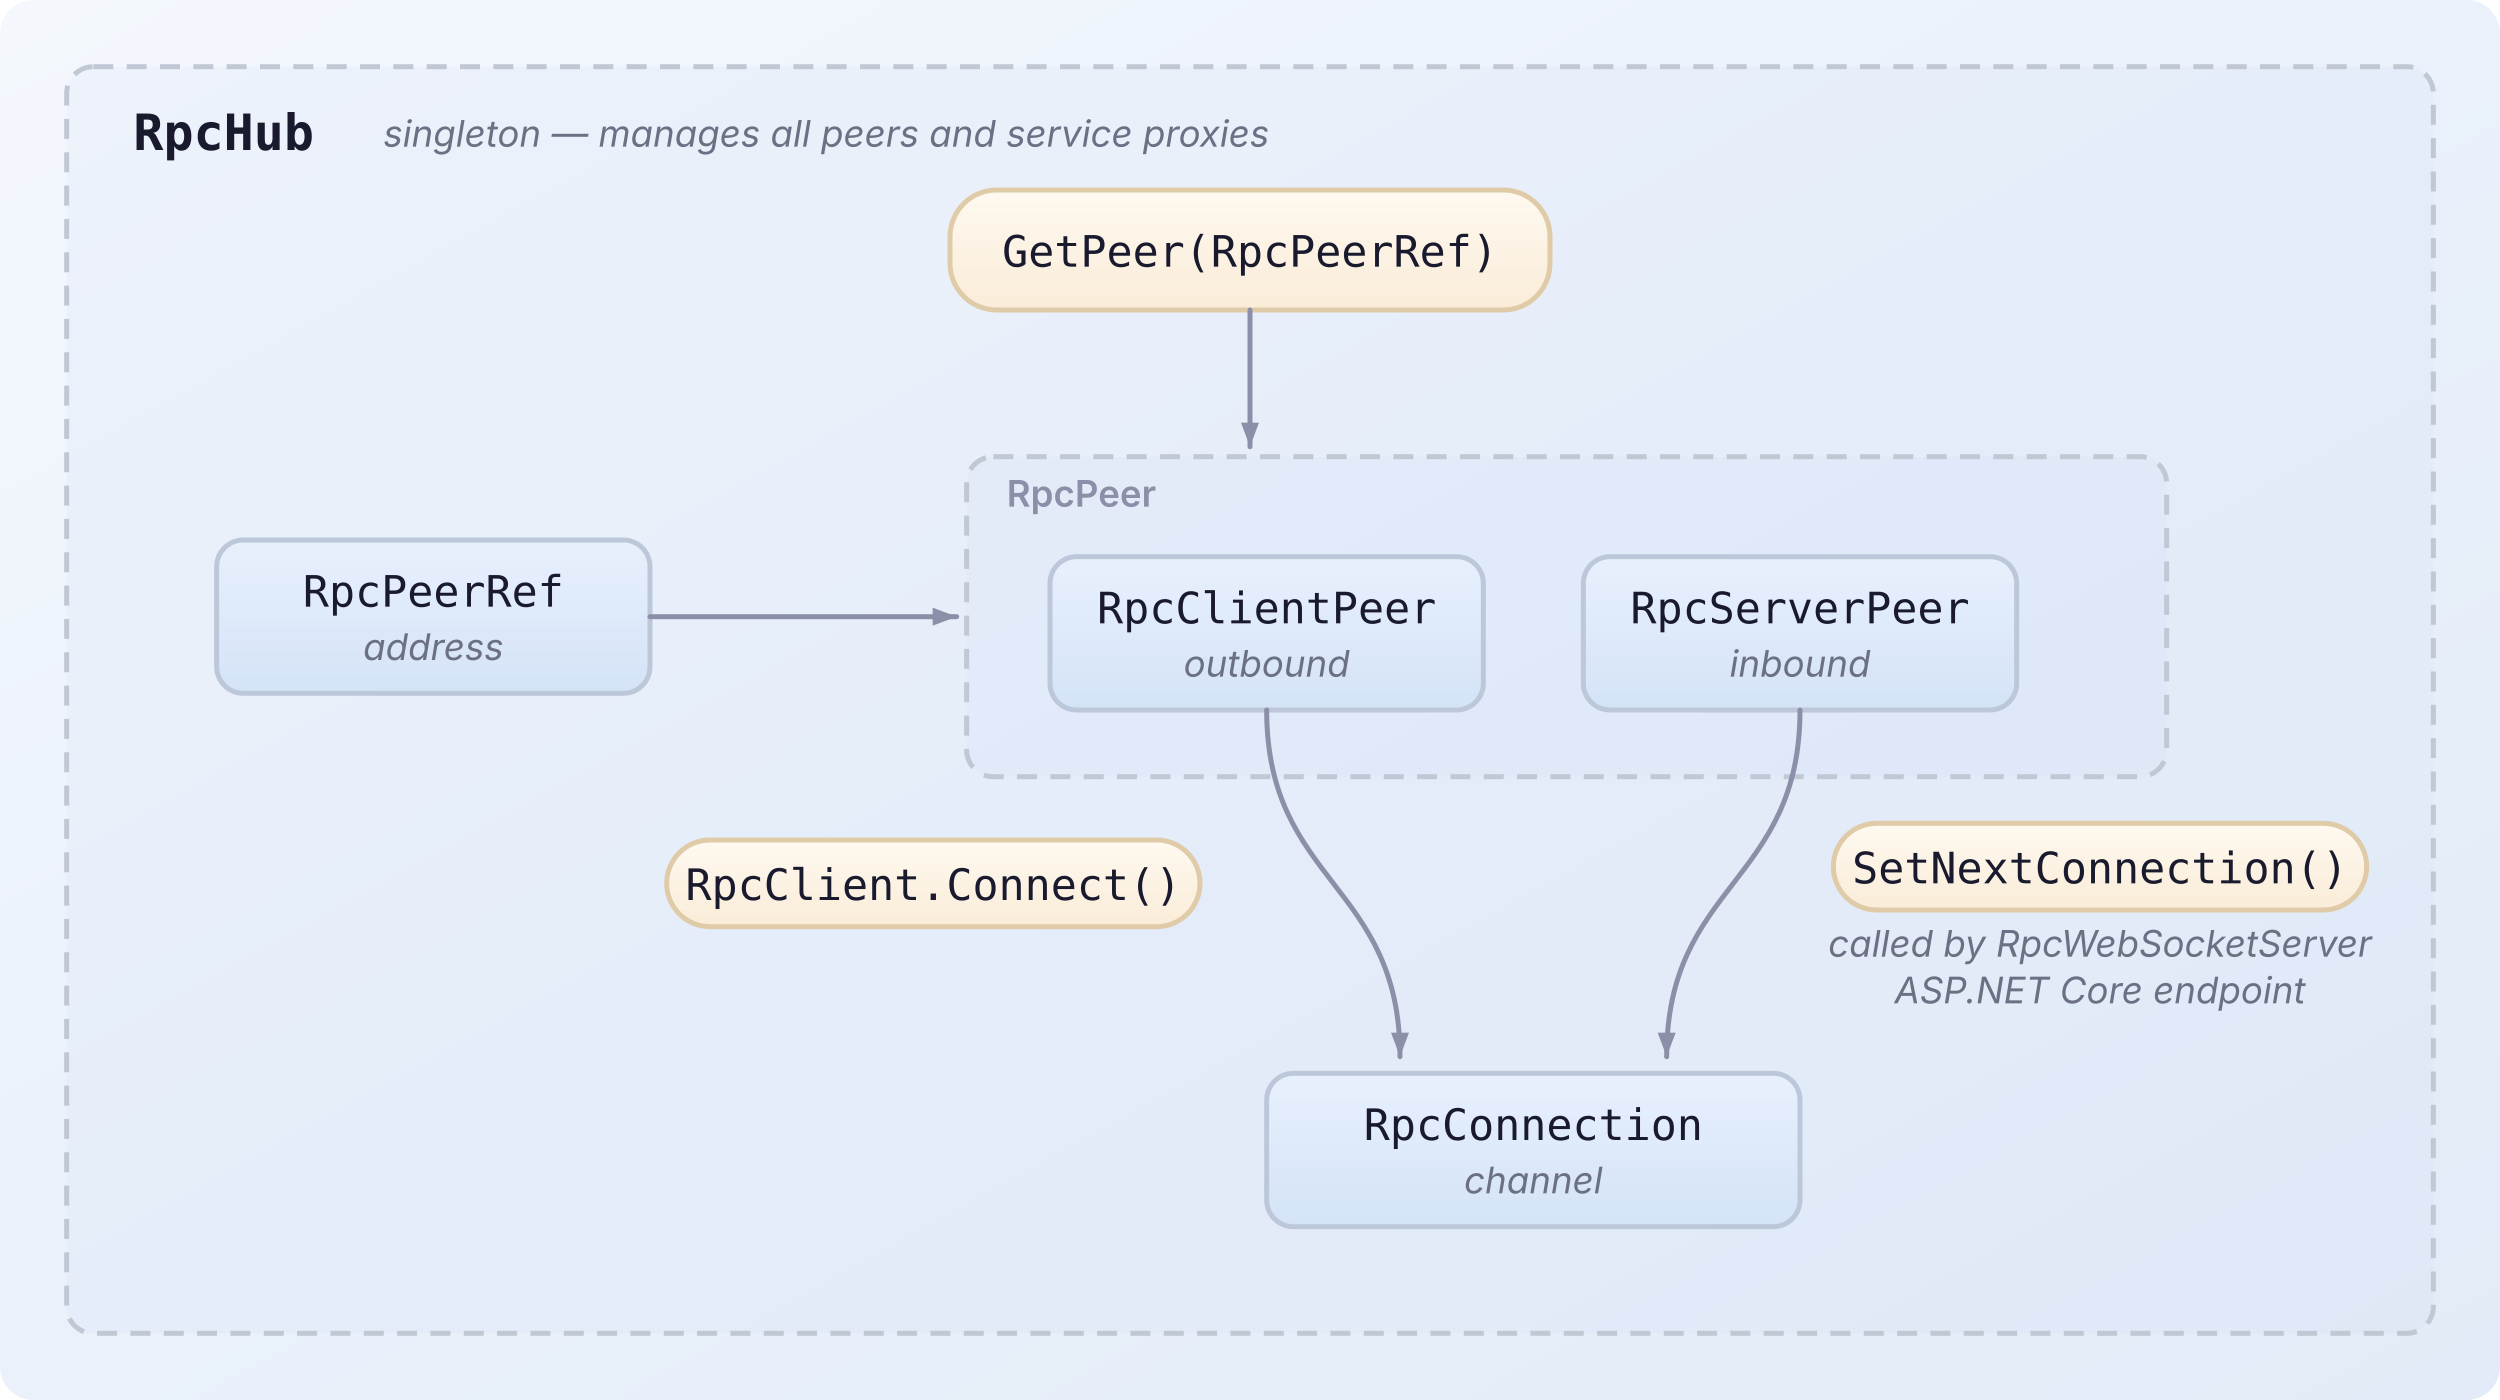
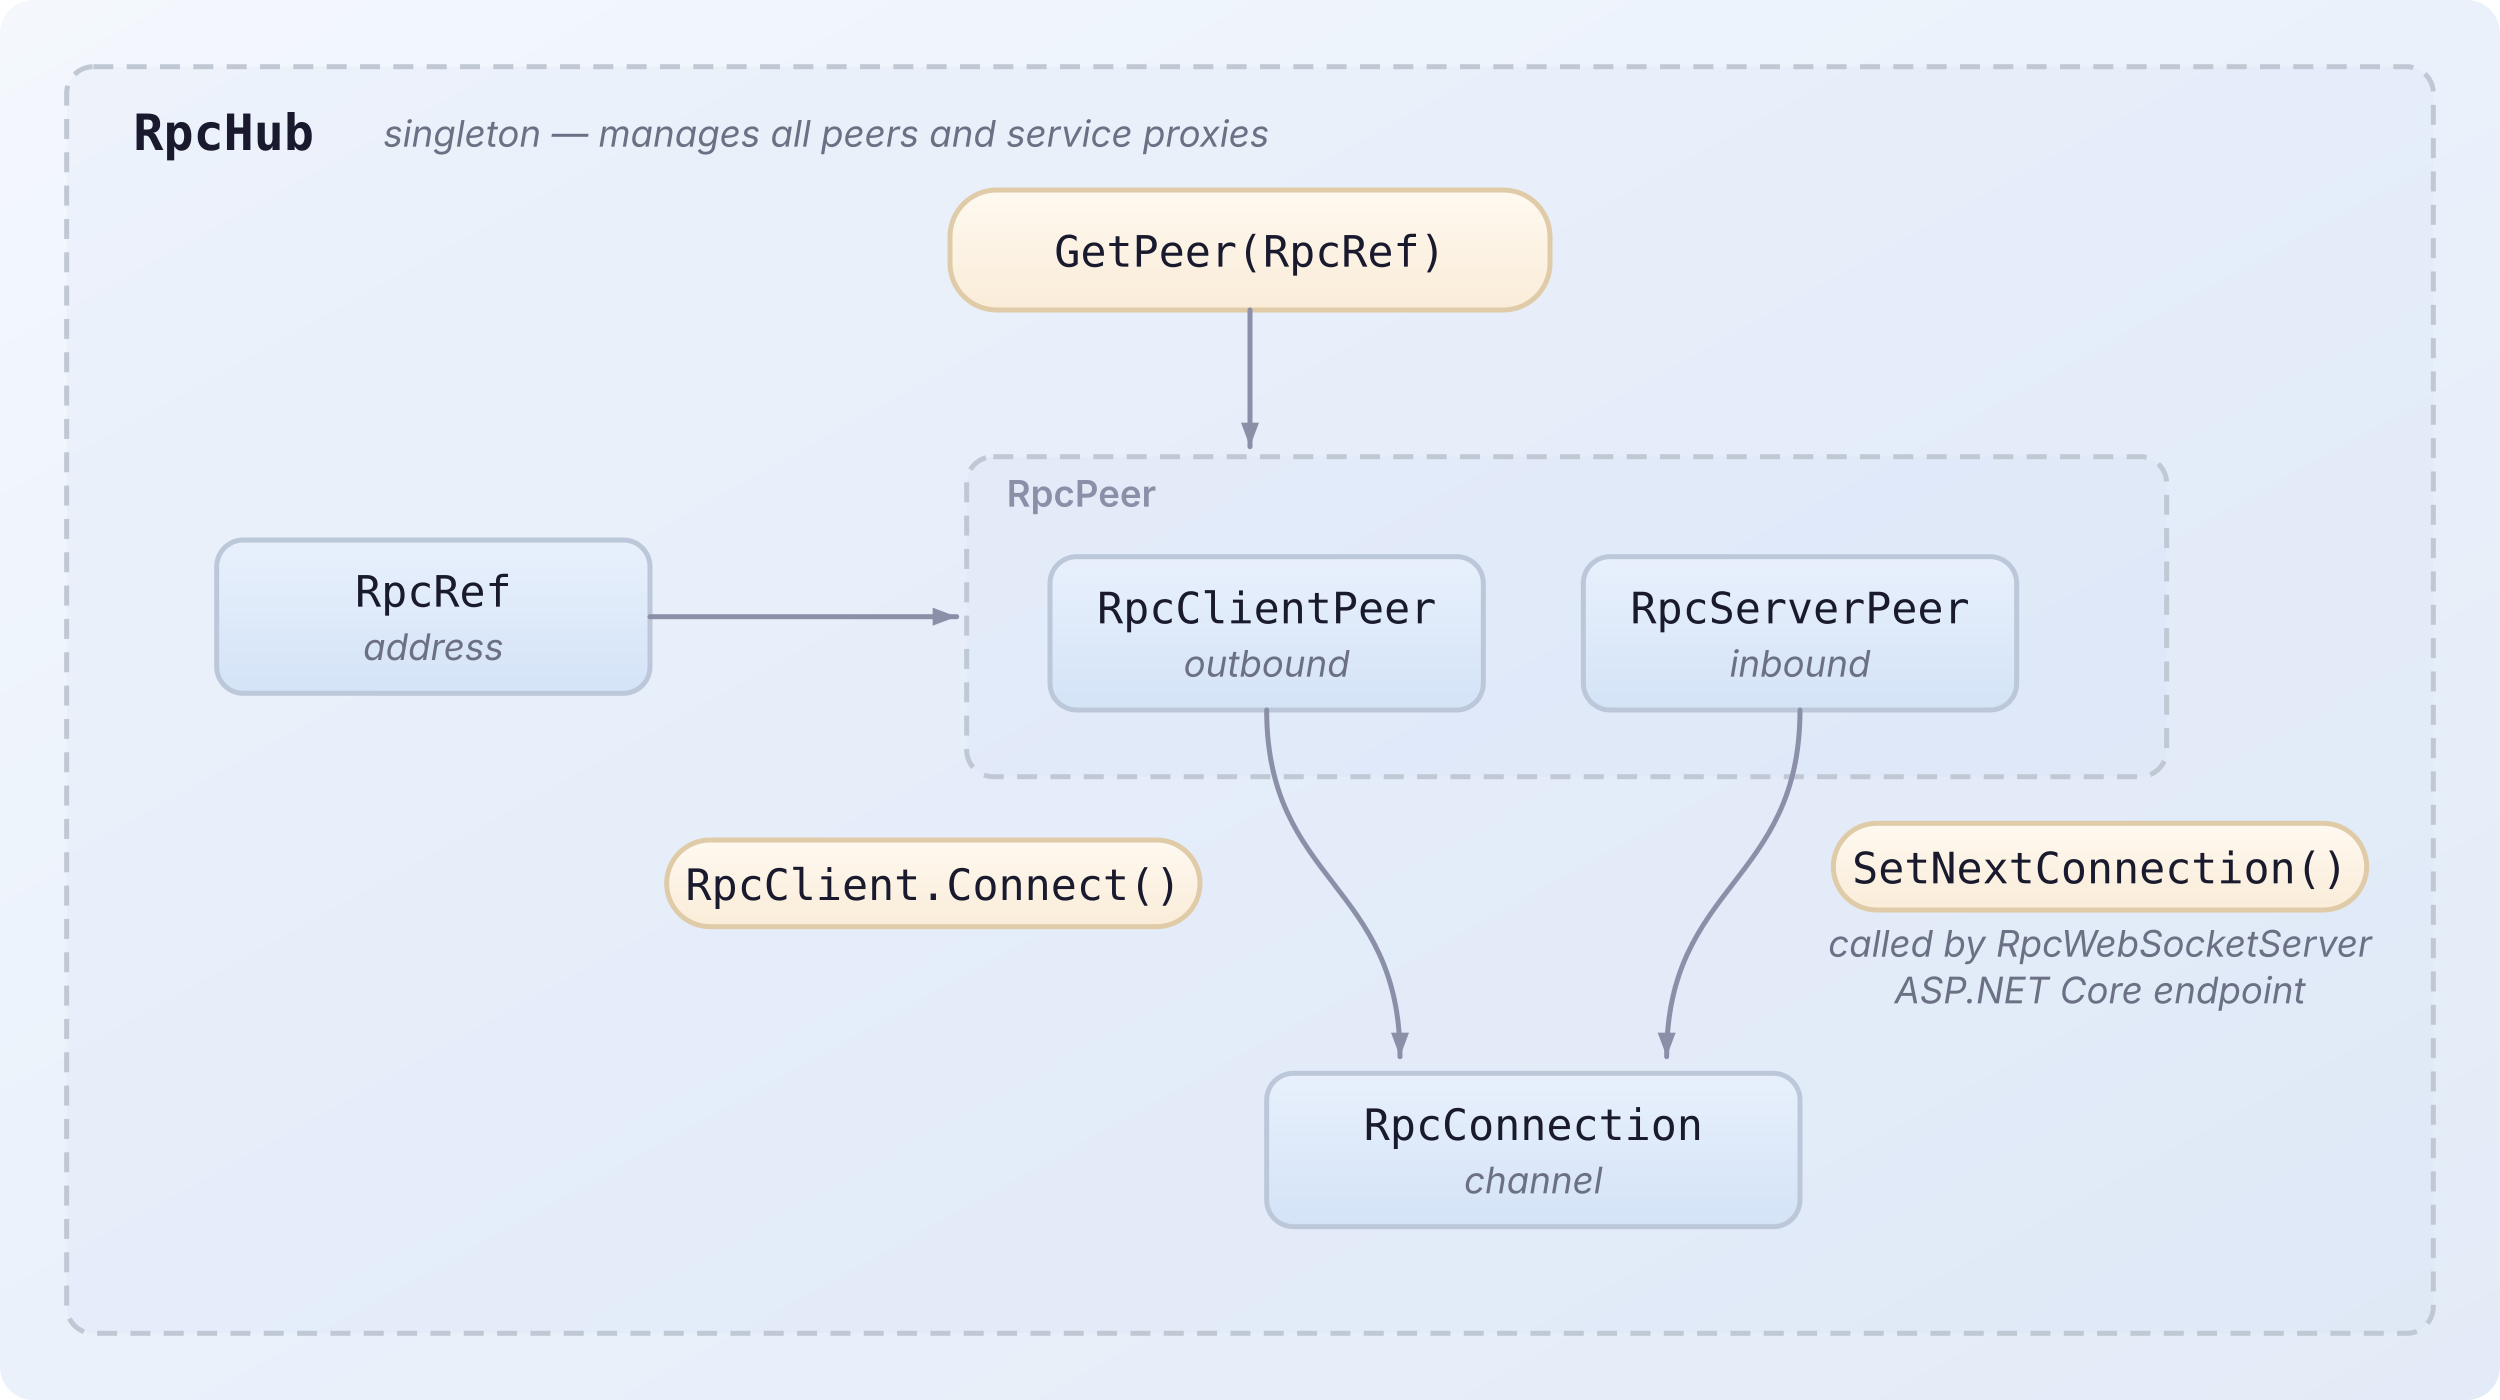
<svg xmlns="http://www.w3.org/2000/svg" viewBox="0 0 750 420" width="100%">
  <defs>
    <linearGradient id="bgGrad" x1="0%" y1="0%" x2="100%" y2="100%">
      <stop offset="0%" stop-color="#f4f8fd" />
      <stop offset="50%" stop-color="#eaf1fb" />
      <stop offset="100%" stop-color="#e2ebf7" />
    </linearGradient>
    <linearGradient id="stateGrad" x1="0%" y1="0%" x2="0%" y2="100%">
      <stop offset="0%" stop-color="#e8f0fc" />
      <stop offset="100%" stop-color="#d4e3f7" />
    </linearGradient>
    <linearGradient id="actionGrad" x1="0%" y1="0%" x2="0%" y2="100%">
      <stop offset="0%" stop-color="#fef9f0" />
      <stop offset="100%" stop-color="#faecd8" />
    </linearGradient>
    <marker id="arrow" viewBox="0 0 10 10" refX="8" refY="5" markerWidth="6" markerHeight="6" orient="auto">
      <path d="M 0 2 L 8 5 L 0 8 z" fill="#8b90a8" />
    </marker>
    <style>
            .code-text { font-family: "SF Mono", "Fira Code", Consolas, monospace; font-size: 13px; fill: #1a1a2e; }
            .code-bold { font-family: "SF Mono", "Fira Code", Consolas, monospace; font-size: 15px; fill: #1a1a2e; font-weight: bold; }
            .label-text { font-family: Inter, -apple-system, sans-serif; font-size: 11px; fill: #6b7084; font-style: italic; }
            .header-text { font-family: Inter, sans-serif; font-size: 11px; fill: #8b90a8; font-weight: 600; text-transform: uppercase; }
            .node-box { fill: url(#stateGrad); stroke: #bcc8da; stroke-width: 1.5; }
            .action-box { fill: url(#actionGrad); stroke: #e0cba8; stroke-width: 1.5; }
            .subgraph-box { fill: rgba(200,215,240,0.15); stroke: #c0c8d4; stroke-width: 1.5; stroke-dasharray: 6 4; }
            .arrow-line { fill: none; stroke: #8b90a8; stroke-width: 1.5; stroke-linecap: round; marker-end: url(#arrow); }
        </style>
  </defs>
  <rect width="750" height="420" rx="10" fill="url(#bgGrad)" />
  <rect x="20" y="20" width="710" height="380" rx="8" class="subgraph-box" />
  <text x="40" y="45" class="code-bold">RpcHub</text>
  <text x="115" y="44" class="label-text">singleton — manages all peers and service proxies</text>
  <rect x="285" y="57" width="180" height="36" rx="14" class="action-box" />
-   <text x="375" y="80" class="code-text" text-anchor="middle">GetPeer(RpcPeerRef)</text>
+   <text x="375" y="80" class="code-text" text-anchor="middle">GetPeer(RpcRef)</text>
  <path d="M375,93 L375,134" class="arrow-line" />
  <rect x="65" y="162" width="130" height="46" rx="8" class="node-box" />
-   <text x="130" y="182" class="code-text" text-anchor="middle">RpcPeerRef</text>
+   <text x="130" y="182" class="code-text" text-anchor="middle">RpcRef</text>
  <text x="130" y="198" class="label-text" text-anchor="middle">address</text>
  <path d="M195,185 L287,185" class="arrow-line" />
  <rect x="290" y="137" width="360" height="96" rx="8" class="subgraph-box" />
  <text x="302" y="152" class="header-text">RpcPeer</text>
  <rect x="315" y="167" width="130" height="46" rx="8" class="node-box" />
  <text x="380" y="187" class="code-text" text-anchor="middle">RpcClientPeer</text>
  <text x="380" y="203" class="label-text" text-anchor="middle">outbound</text>
  <rect x="475" y="167" width="130" height="46" rx="8" class="node-box" />
  <text x="540" y="187" class="code-text" text-anchor="middle">RpcServerPeer</text>
  <text x="540" y="203" class="label-text" text-anchor="middle">inbound</text>
  <rect x="380" y="322" width="160" height="46" rx="8" class="node-box" />
  <text x="460" y="342" class="code-text" text-anchor="middle">RpcConnection</text>
  <text x="460" y="358" class="label-text" text-anchor="middle">channel</text>
  <path d="M380,213 C380,265 420,265 420,317" class="arrow-line" />
  <rect x="200" y="252" width="160" height="26" rx="13" class="action-box" />
  <text x="280" y="270" class="code-text" text-anchor="middle">RpcClient.Connect()</text>
  <path d="M540,213 C540,265 500,265 500,317" class="arrow-line" />
  <rect x="550" y="247" width="160" height="26" rx="13" class="action-box" />
  <text x="630" y="265" class="code-text" text-anchor="middle">SetNextConnection()</text>
  <text x="630" y="287" class="label-text" text-anchor="middle">called by RpcWebSocketServer</text>
  <text x="630" y="301" class="label-text" text-anchor="middle">ASP.NET Core endpoint</text>
</svg>
